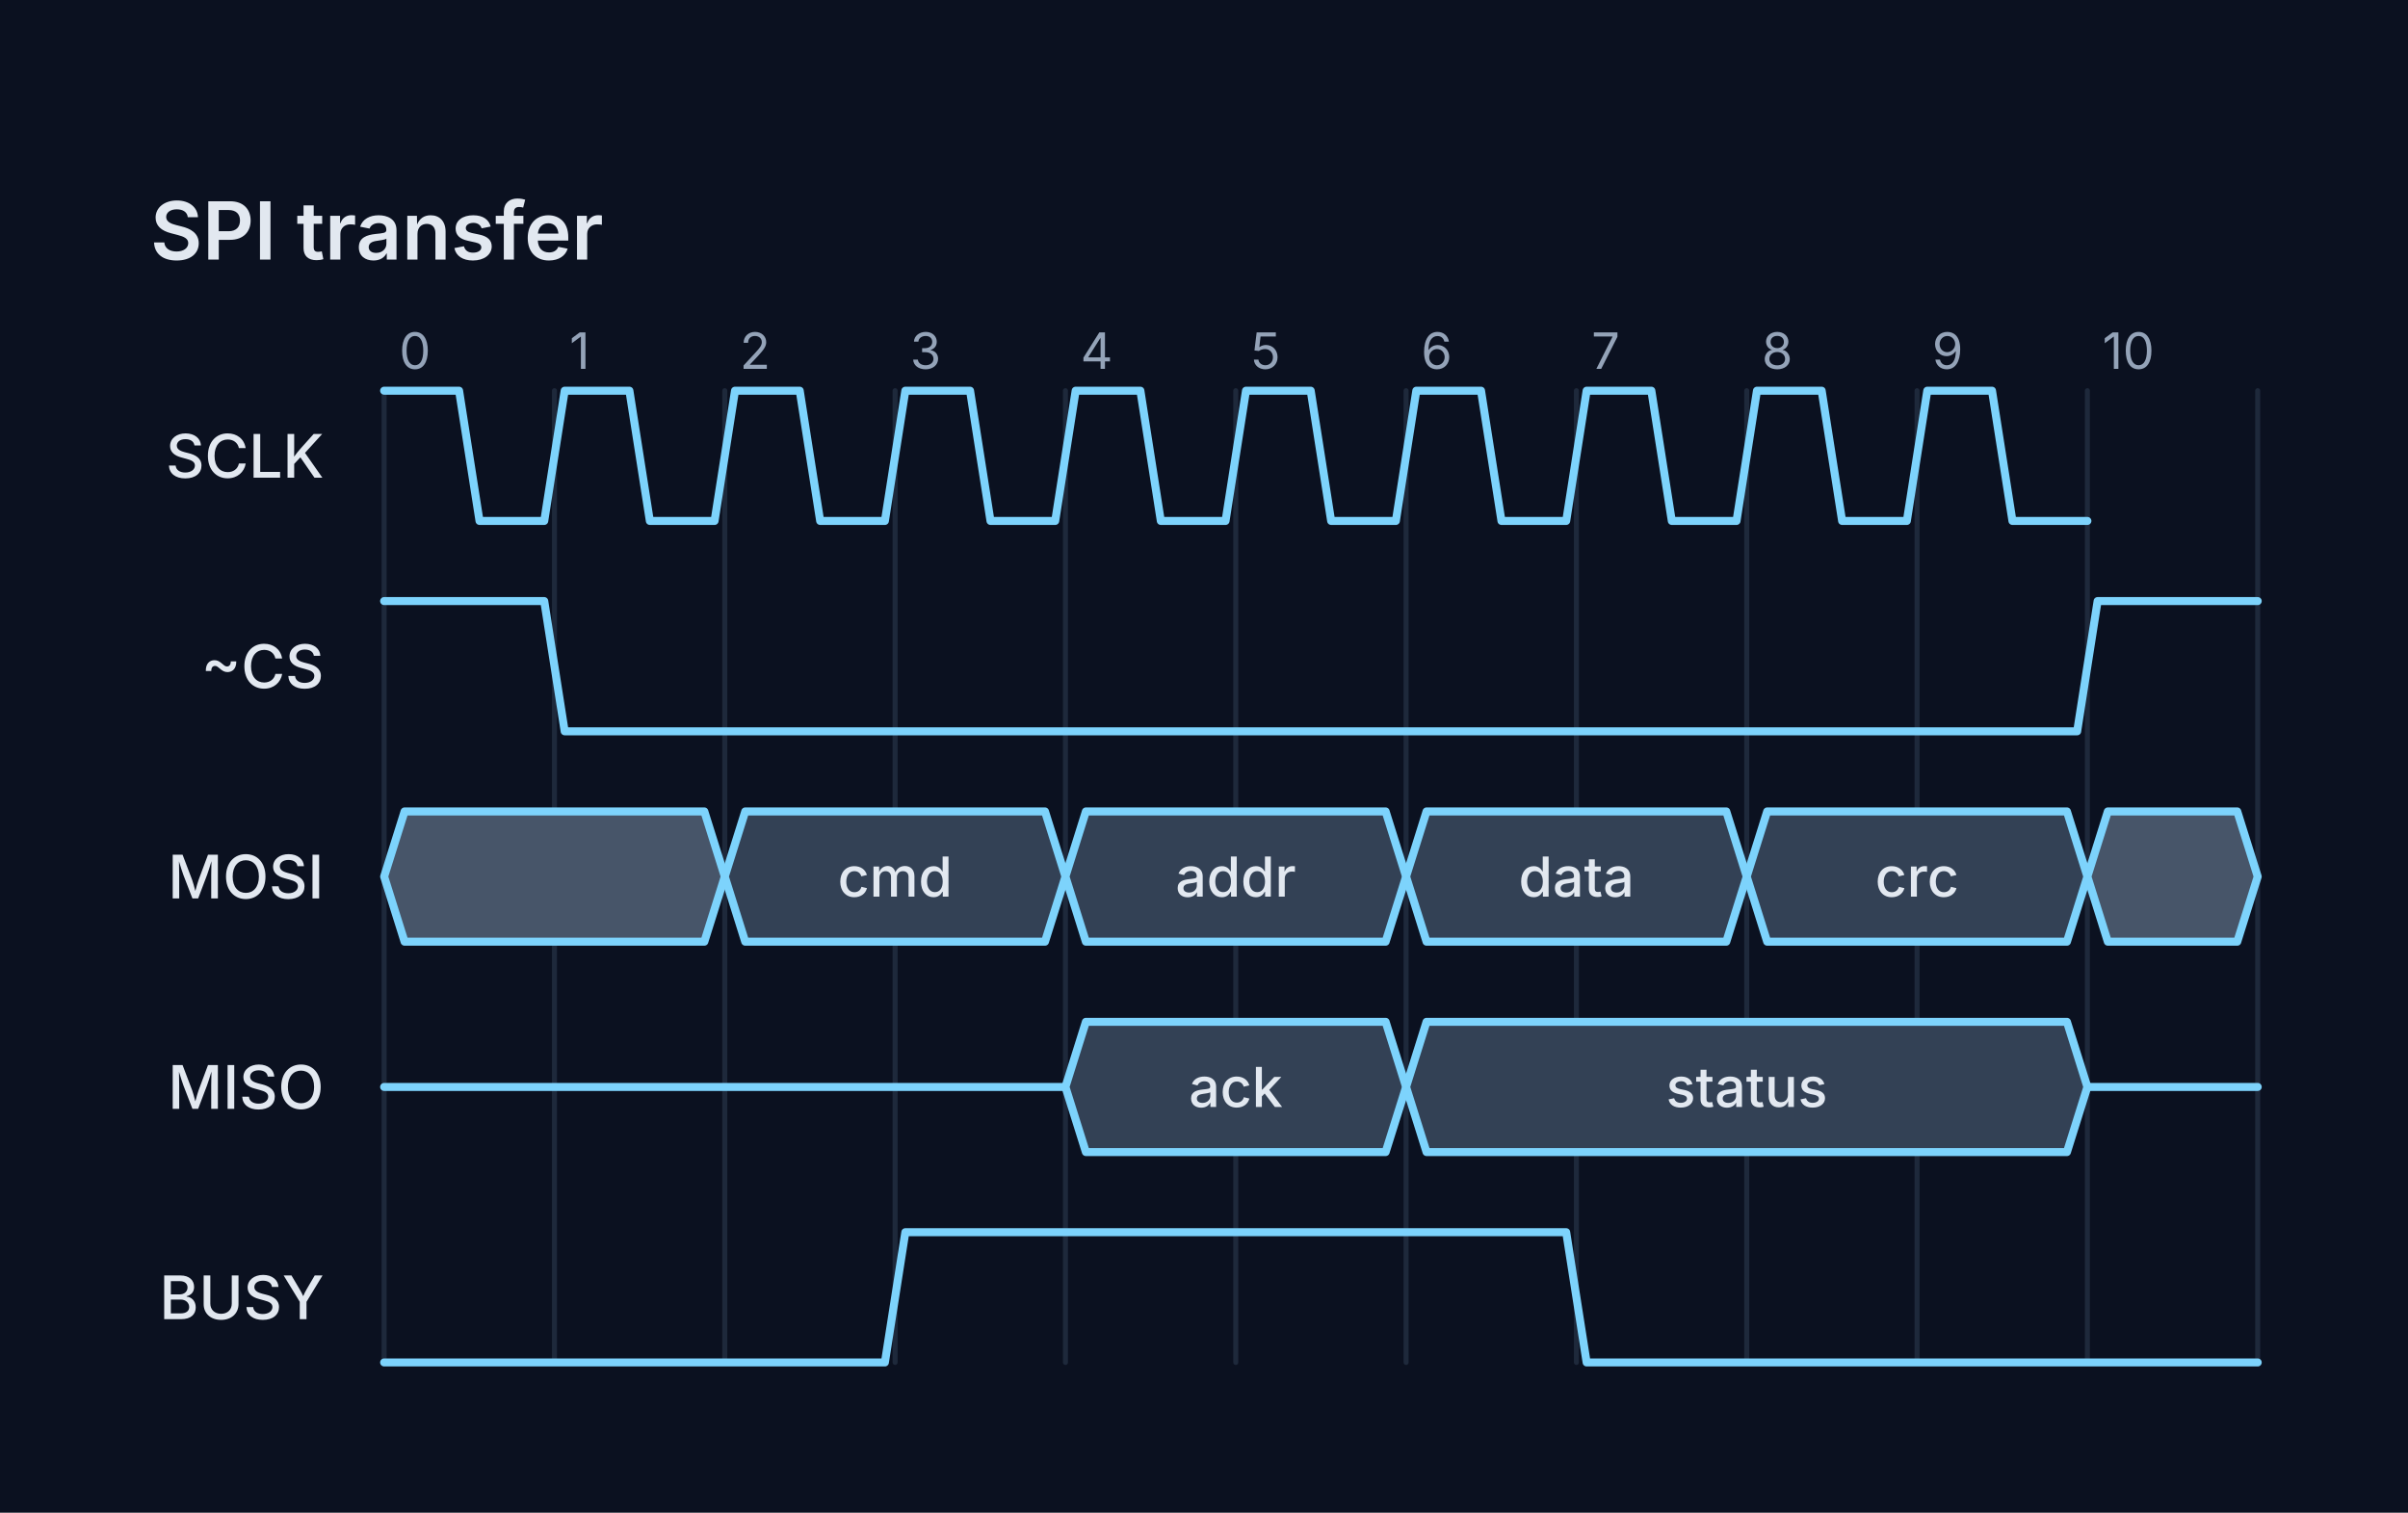
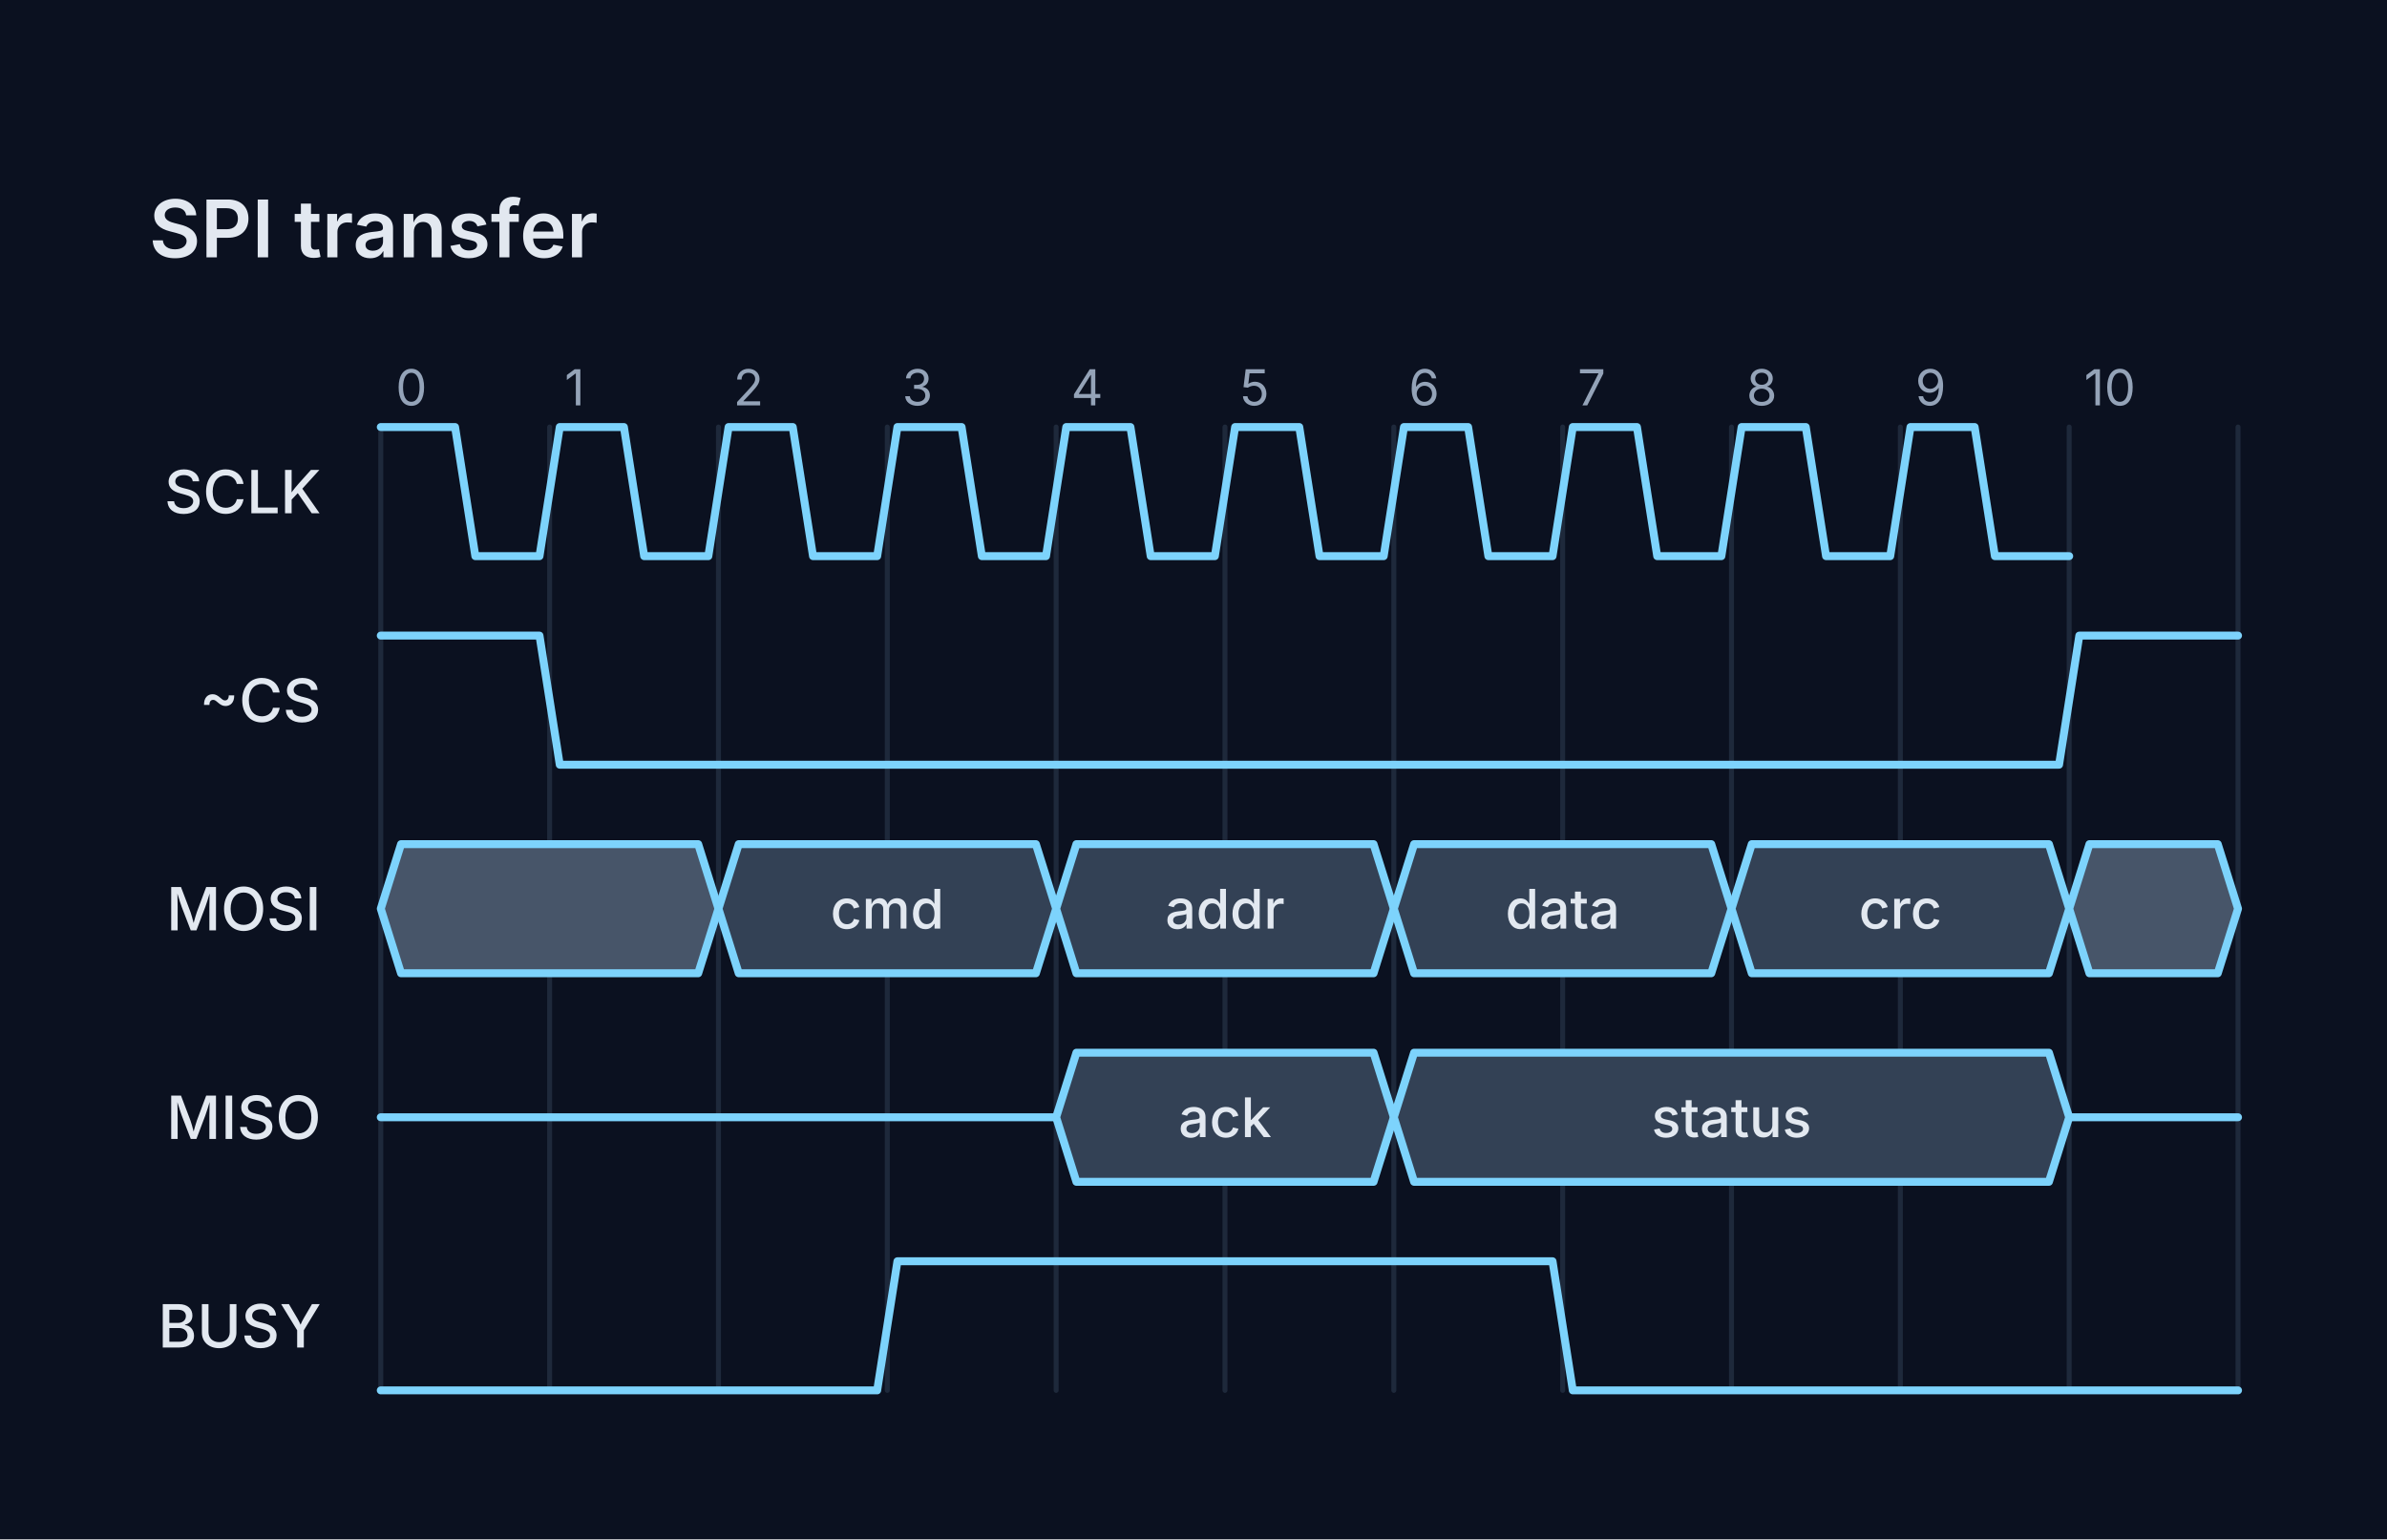
- <svg xmlns="http://www.w3.org/2000/svg" width="480.68" height="302" viewBox="0 0 480.68 302">
-   <rect x="0" y="0" width="480.68" height="302" fill="#0b1120" />
+ <svg xmlns="http://www.w3.org/2000/svg" width="480.68" height="310" viewBox="0 0 480.68 310">
+   <rect x="0" y="0" width="480.68" height="310" fill="#0b1120" />
  <g transform="translate(30,30)">
-     <line x1="46.68" y1="48" x2="46.68" y2="242" stroke="#1e293b" stroke-width="1" stroke-linecap="round" />
-     <line x1="80.68" y1="48" x2="80.68" y2="242" stroke="#1e293b" stroke-width="1" stroke-linecap="round" />
-     <line x1="114.68" y1="48" x2="114.68" y2="242" stroke="#1e293b" stroke-width="1" stroke-linecap="round" />
-     <line x1="148.68" y1="48" x2="148.68" y2="242" stroke="#1e293b" stroke-width="1" stroke-linecap="round" />
-     <line x1="182.68" y1="48" x2="182.68" y2="242" stroke="#1e293b" stroke-width="1" stroke-linecap="round" />
-     <line x1="216.68" y1="48" x2="216.68" y2="242" stroke="#1e293b" stroke-width="1" stroke-linecap="round" />
-     <line x1="250.68" y1="48" x2="250.68" y2="242" stroke="#1e293b" stroke-width="1" stroke-linecap="round" />
-     <line x1="284.68" y1="48" x2="284.68" y2="242" stroke="#1e293b" stroke-width="1" stroke-linecap="round" />
-     <line x1="318.68" y1="48" x2="318.68" y2="242" stroke="#1e293b" stroke-width="1" stroke-linecap="round" />
-     <line x1="352.68" y1="48" x2="352.68" y2="242" stroke="#1e293b" stroke-width="1" stroke-linecap="round" />
-     <line x1="386.68" y1="48" x2="386.68" y2="242" stroke="#1e293b" stroke-width="1" stroke-linecap="round" />
-     <line x1="420.68" y1="48" x2="420.68" y2="242" stroke="#1e293b" stroke-width="1" stroke-linecap="round" />
-     <polyline points="46.68,48 61.64,48 65.72,74 78.64,74 82.72,48 95.64,48 99.72,74 112.64,74 116.72,48 129.64,48 133.72,74 146.64,74 150.72,48 163.64,48 167.72,74 180.64,74 184.72,48 197.64,48 201.72,74 214.64,74 218.72,48 231.64,48 235.72,74 248.64,74 252.72,48 265.64,48 269.72,74 282.64,74 286.72,48 299.64,48 303.72,74 316.64,74 320.72,48 333.64,48 337.72,74 350.64,74 354.72,48 367.64,48 371.72,74 386.68,74" fill="none" stroke="#7dd3fc" stroke-width="1.6" stroke-linejoin="round" stroke-linecap="round" />
-     <polyline points="46.68,90 78.64,90 82.72,116 384.64,116 388.72,90 420.68,90" fill="none" stroke="#7dd3fc" stroke-width="1.6" stroke-linejoin="round" stroke-linecap="round" />
-     <polygon points="46.68,145 50.76,132 110.6,132 114.68,145 110.6,158 50.76,158" fill="#475569" stroke="#7dd3fc" stroke-width="1.6" stroke-linejoin="round" stroke-linecap="round" />
-     <polygon points="114.68,145 118.76,132 178.6,132 182.68,145 178.6,158 118.76,158" fill="#334155" stroke="#7dd3fc" stroke-width="1.6" stroke-linejoin="round" stroke-linecap="round" />
-     <polygon points="182.68,145 186.76,132 246.6,132 250.68,145 246.6,158 186.76,158" fill="#334155" stroke="#7dd3fc" stroke-width="1.6" stroke-linejoin="round" stroke-linecap="round" />
-     <polygon points="250.68,145 254.76,132 314.6,132 318.68,145 314.6,158 254.76,158" fill="#334155" stroke="#7dd3fc" stroke-width="1.6" stroke-linejoin="round" stroke-linecap="round" />
-     <polygon points="318.68,145 322.76,132 382.6,132 386.68,145 382.6,158 322.76,158" fill="#334155" stroke="#7dd3fc" stroke-width="1.6" stroke-linejoin="round" stroke-linecap="round" />
-     <polygon points="386.68,145 390.76,132 416.6,132 420.68,145 416.6,158 390.76,158" fill="#475569" stroke="#7dd3fc" stroke-width="1.6" stroke-linejoin="round" stroke-linecap="round" />
-     <polyline points="46.68,187 182.68,187" fill="none" stroke="#7dd3fc" stroke-width="1.6" stroke-linejoin="round" stroke-linecap="round" />
-     <polygon points="182.68,187 186.76,174 246.6,174 250.68,187 246.6,200 186.76,200" fill="#334155" stroke="#7dd3fc" stroke-width="1.6" stroke-linejoin="round" stroke-linecap="round" />
-     <polygon points="250.68,187 254.76,174 382.6,174 386.68,187 382.6,200 254.76,200" fill="#334155" stroke="#7dd3fc" stroke-width="1.6" stroke-linejoin="round" stroke-linecap="round" />
-     <polyline points="386.68,187 420.68,187" fill="none" stroke="#7dd3fc" stroke-width="1.6" stroke-linejoin="round" stroke-linecap="round" />
-     <polyline points="46.68,242 146.64,242 150.72,216 282.64,216 286.72,242 420.68,242" fill="none" stroke="#7dd3fc" stroke-width="1.6" stroke-linejoin="round" stroke-linecap="round" />
+     <line x1="46.68" y1="56" x2="46.68" y2="250" stroke="#1e293b" stroke-width="1" stroke-linecap="round" />
+     <line x1="80.68" y1="56" x2="80.68" y2="250" stroke="#1e293b" stroke-width="1" stroke-linecap="round" />
+     <line x1="114.68" y1="56" x2="114.68" y2="250" stroke="#1e293b" stroke-width="1" stroke-linecap="round" />
+     <line x1="148.68" y1="56" x2="148.68" y2="250" stroke="#1e293b" stroke-width="1" stroke-linecap="round" />
+     <line x1="182.68" y1="56" x2="182.68" y2="250" stroke="#1e293b" stroke-width="1" stroke-linecap="round" />
+     <line x1="216.68" y1="56" x2="216.68" y2="250" stroke="#1e293b" stroke-width="1" stroke-linecap="round" />
+     <line x1="250.68" y1="56" x2="250.68" y2="250" stroke="#1e293b" stroke-width="1" stroke-linecap="round" />
+     <line x1="284.68" y1="56" x2="284.68" y2="250" stroke="#1e293b" stroke-width="1" stroke-linecap="round" />
+     <line x1="318.68" y1="56" x2="318.68" y2="250" stroke="#1e293b" stroke-width="1" stroke-linecap="round" />
+     <line x1="352.68" y1="56" x2="352.68" y2="250" stroke="#1e293b" stroke-width="1" stroke-linecap="round" />
+     <line x1="386.68" y1="56" x2="386.68" y2="250" stroke="#1e293b" stroke-width="1" stroke-linecap="round" />
+     <line x1="420.68" y1="56" x2="420.68" y2="250" stroke="#1e293b" stroke-width="1" stroke-linecap="round" />
+     <polyline points="46.68,56 61.64,56 65.72,82 78.64,82 82.72,56 95.64,56 99.72,82 112.64,82 116.72,56 129.64,56 133.72,82 146.64,82 150.72,56 163.64,56 167.72,82 180.64,82 184.72,56 197.64,56 201.72,82 214.64,82 218.72,56 231.64,56 235.72,82 248.64,82 252.72,56 265.64,56 269.72,82 282.64,82 286.72,56 299.64,56 303.72,82 316.64,82 320.72,56 333.64,56 337.72,82 350.64,82 354.72,56 367.64,56 371.72,82 386.68,82" fill="none" stroke="#7dd3fc" stroke-width="1.6" stroke-linejoin="round" stroke-linecap="round" />
+     <polyline points="46.68,98 78.64,98 82.72,124 384.64,124 388.72,98 420.68,98" fill="none" stroke="#7dd3fc" stroke-width="1.6" stroke-linejoin="round" stroke-linecap="round" />
+     <polygon points="46.68,153 50.76,140 110.6,140 114.68,153 110.6,166 50.76,166" fill="#475569" stroke="#7dd3fc" stroke-width="1.6" stroke-linejoin="round" stroke-linecap="round" />
+     <polygon points="114.68,153 118.76,140 178.6,140 182.68,153 178.6,166 118.76,166" fill="#334155" stroke="#7dd3fc" stroke-width="1.6" stroke-linejoin="round" stroke-linecap="round" />
+     <polygon points="182.68,153 186.76,140 246.6,140 250.68,153 246.6,166 186.76,166" fill="#334155" stroke="#7dd3fc" stroke-width="1.6" stroke-linejoin="round" stroke-linecap="round" />
+     <polygon points="250.68,153 254.76,140 314.6,140 318.68,153 314.6,166 254.76,166" fill="#334155" stroke="#7dd3fc" stroke-width="1.6" stroke-linejoin="round" stroke-linecap="round" />
+     <polygon points="318.68,153 322.76,140 382.6,140 386.68,153 382.6,166 322.76,166" fill="#334155" stroke="#7dd3fc" stroke-width="1.6" stroke-linejoin="round" stroke-linecap="round" />
+     <polygon points="386.68,153 390.76,140 416.6,140 420.68,153 416.6,166 390.76,166" fill="#475569" stroke="#7dd3fc" stroke-width="1.6" stroke-linejoin="round" stroke-linecap="round" />
+     <polyline points="46.68,195 182.68,195" fill="none" stroke="#7dd3fc" stroke-width="1.6" stroke-linejoin="round" stroke-linecap="round" />
+     <polygon points="182.68,195 186.76,182 246.6,182 250.68,195 246.6,208 186.76,208" fill="#334155" stroke="#7dd3fc" stroke-width="1.6" stroke-linejoin="round" stroke-linecap="round" />
+     <polygon points="250.68,195 254.76,182 382.6,182 386.68,195 382.6,208 254.76,208" fill="#334155" stroke="#7dd3fc" stroke-width="1.6" stroke-linejoin="round" stroke-linecap="round" />
+     <polyline points="386.68,195 420.68,195" fill="none" stroke="#7dd3fc" stroke-width="1.6" stroke-linejoin="round" stroke-linecap="round" />
+     <polyline points="46.68,250 146.64,250 150.72,224 282.64,224 286.72,250 420.68,250" fill="none" stroke="#7dd3fc" stroke-width="1.6" stroke-linejoin="round" stroke-linecap="round" />
    <text x="0" y="16" text-anchor="start" dominant-baseline="central" font-family="Inter, ui-sans-serif, system-ui, sans-serif" font-size="16" font-weight="600" fill="#e2e8f0">SPI transfer</text>
-     <text x="49.68" y="40" text-anchor="start" dominant-baseline="central" font-family="Inter, ui-sans-serif, system-ui, sans-serif" font-size="10" font-weight="400" fill="#94a3b8">0</text>
-     <text x="83.68" y="40" text-anchor="start" dominant-baseline="central" font-family="Inter, ui-sans-serif, system-ui, sans-serif" font-size="10" font-weight="400" fill="#94a3b8">1</text>
-     <text x="117.68" y="40" text-anchor="start" dominant-baseline="central" font-family="Inter, ui-sans-serif, system-ui, sans-serif" font-size="10" font-weight="400" fill="#94a3b8">2</text>
-     <text x="151.68" y="40" text-anchor="start" dominant-baseline="central" font-family="Inter, ui-sans-serif, system-ui, sans-serif" font-size="10" font-weight="400" fill="#94a3b8">3</text>
-     <text x="185.68" y="40" text-anchor="start" dominant-baseline="central" font-family="Inter, ui-sans-serif, system-ui, sans-serif" font-size="10" font-weight="400" fill="#94a3b8">4</text>
-     <text x="219.68" y="40" text-anchor="start" dominant-baseline="central" font-family="Inter, ui-sans-serif, system-ui, sans-serif" font-size="10" font-weight="400" fill="#94a3b8">5</text>
-     <text x="253.68" y="40" text-anchor="start" dominant-baseline="central" font-family="Inter, ui-sans-serif, system-ui, sans-serif" font-size="10" font-weight="400" fill="#94a3b8">6</text>
-     <text x="287.68" y="40" text-anchor="start" dominant-baseline="central" font-family="Inter, ui-sans-serif, system-ui, sans-serif" font-size="10" font-weight="400" fill="#94a3b8">7</text>
-     <text x="321.68" y="40" text-anchor="start" dominant-baseline="central" font-family="Inter, ui-sans-serif, system-ui, sans-serif" font-size="10" font-weight="400" fill="#94a3b8">8</text>
-     <text x="355.68" y="40" text-anchor="start" dominant-baseline="central" font-family="Inter, ui-sans-serif, system-ui, sans-serif" font-size="10" font-weight="400" fill="#94a3b8">9</text>
-     <text x="389.68" y="40" text-anchor="start" dominant-baseline="central" font-family="Inter, ui-sans-serif, system-ui, sans-serif" font-size="10" font-weight="400" fill="#94a3b8">10</text>
-     <text x="34.68" y="61" text-anchor="end" dominant-baseline="central" font-family="Inter, ui-sans-serif, system-ui, sans-serif" font-size="12" font-weight="500" fill="#e2e8f0">SCLK</text>
-     <text x="34.68" y="103" text-anchor="end" dominant-baseline="central" font-family="Inter, ui-sans-serif, system-ui, sans-serif" font-size="12" font-weight="500" fill="#e2e8f0">~CS</text>
-     <text x="34.68" y="145" text-anchor="end" dominant-baseline="central" font-family="Inter, ui-sans-serif, system-ui, sans-serif" font-size="12" font-weight="500" fill="#e2e8f0">MOSI</text>
-     <text x="148.68" y="145" text-anchor="middle" dominant-baseline="central" font-family="Inter, ui-sans-serif, system-ui, sans-serif" font-size="11" font-weight="500" fill="#e2e8f0">cmd</text>
-     <text x="216.68" y="145" text-anchor="middle" dominant-baseline="central" font-family="Inter, ui-sans-serif, system-ui, sans-serif" font-size="11" font-weight="500" fill="#e2e8f0">addr</text>
-     <text x="284.68" y="145" text-anchor="middle" dominant-baseline="central" font-family="Inter, ui-sans-serif, system-ui, sans-serif" font-size="11" font-weight="500" fill="#e2e8f0">data</text>
-     <text x="352.68" y="145" text-anchor="middle" dominant-baseline="central" font-family="Inter, ui-sans-serif, system-ui, sans-serif" font-size="11" font-weight="500" fill="#e2e8f0">crc</text>
-     <text x="34.68" y="187" text-anchor="end" dominant-baseline="central" font-family="Inter, ui-sans-serif, system-ui, sans-serif" font-size="12" font-weight="500" fill="#e2e8f0">MISO</text>
-     <text x="216.68" y="187" text-anchor="middle" dominant-baseline="central" font-family="Inter, ui-sans-serif, system-ui, sans-serif" font-size="11" font-weight="500" fill="#e2e8f0">ack</text>
-     <text x="318.68" y="187" text-anchor="middle" dominant-baseline="central" font-family="Inter, ui-sans-serif, system-ui, sans-serif" font-size="11" font-weight="500" fill="#e2e8f0">status</text>
-     <text x="34.68" y="229" text-anchor="end" dominant-baseline="central" font-family="Inter, ui-sans-serif, system-ui, sans-serif" font-size="12" font-weight="500" fill="#e2e8f0">BUSY</text>
+     <text x="49.68" y="48" text-anchor="start" dominant-baseline="central" font-family="Inter, ui-sans-serif, system-ui, sans-serif" font-size="10" font-weight="400" fill="#94a3b8">0</text>
+     <text x="83.68" y="48" text-anchor="start" dominant-baseline="central" font-family="Inter, ui-sans-serif, system-ui, sans-serif" font-size="10" font-weight="400" fill="#94a3b8">1</text>
+     <text x="117.68" y="48" text-anchor="start" dominant-baseline="central" font-family="Inter, ui-sans-serif, system-ui, sans-serif" font-size="10" font-weight="400" fill="#94a3b8">2</text>
+     <text x="151.68" y="48" text-anchor="start" dominant-baseline="central" font-family="Inter, ui-sans-serif, system-ui, sans-serif" font-size="10" font-weight="400" fill="#94a3b8">3</text>
+     <text x="185.68" y="48" text-anchor="start" dominant-baseline="central" font-family="Inter, ui-sans-serif, system-ui, sans-serif" font-size="10" font-weight="400" fill="#94a3b8">4</text>
+     <text x="219.68" y="48" text-anchor="start" dominant-baseline="central" font-family="Inter, ui-sans-serif, system-ui, sans-serif" font-size="10" font-weight="400" fill="#94a3b8">5</text>
+     <text x="253.68" y="48" text-anchor="start" dominant-baseline="central" font-family="Inter, ui-sans-serif, system-ui, sans-serif" font-size="10" font-weight="400" fill="#94a3b8">6</text>
+     <text x="287.68" y="48" text-anchor="start" dominant-baseline="central" font-family="Inter, ui-sans-serif, system-ui, sans-serif" font-size="10" font-weight="400" fill="#94a3b8">7</text>
+     <text x="321.68" y="48" text-anchor="start" dominant-baseline="central" font-family="Inter, ui-sans-serif, system-ui, sans-serif" font-size="10" font-weight="400" fill="#94a3b8">8</text>
+     <text x="355.68" y="48" text-anchor="start" dominant-baseline="central" font-family="Inter, ui-sans-serif, system-ui, sans-serif" font-size="10" font-weight="400" fill="#94a3b8">9</text>
+     <text x="389.68" y="48" text-anchor="start" dominant-baseline="central" font-family="Inter, ui-sans-serif, system-ui, sans-serif" font-size="10" font-weight="400" fill="#94a3b8">10</text>
+     <text x="34.68" y="69" text-anchor="end" dominant-baseline="central" font-family="Inter, ui-sans-serif, system-ui, sans-serif" font-size="12" font-weight="500" fill="#e2e8f0">SCLK</text>
+     <text x="34.68" y="111" text-anchor="end" dominant-baseline="central" font-family="Inter, ui-sans-serif, system-ui, sans-serif" font-size="12" font-weight="500" fill="#e2e8f0">~CS</text>
+     <text x="34.68" y="153" text-anchor="end" dominant-baseline="central" font-family="Inter, ui-sans-serif, system-ui, sans-serif" font-size="12" font-weight="500" fill="#e2e8f0">MOSI</text>
+     <text x="148.68" y="153" text-anchor="middle" dominant-baseline="central" font-family="Inter, ui-sans-serif, system-ui, sans-serif" font-size="11" font-weight="500" fill="#e2e8f0">cmd</text>
+     <text x="216.68" y="153" text-anchor="middle" dominant-baseline="central" font-family="Inter, ui-sans-serif, system-ui, sans-serif" font-size="11" font-weight="500" fill="#e2e8f0">addr</text>
+     <text x="284.68" y="153" text-anchor="middle" dominant-baseline="central" font-family="Inter, ui-sans-serif, system-ui, sans-serif" font-size="11" font-weight="500" fill="#e2e8f0">data</text>
+     <text x="352.68" y="153" text-anchor="middle" dominant-baseline="central" font-family="Inter, ui-sans-serif, system-ui, sans-serif" font-size="11" font-weight="500" fill="#e2e8f0">crc</text>
+     <text x="34.68" y="195" text-anchor="end" dominant-baseline="central" font-family="Inter, ui-sans-serif, system-ui, sans-serif" font-size="12" font-weight="500" fill="#e2e8f0">MISO</text>
+     <text x="216.68" y="195" text-anchor="middle" dominant-baseline="central" font-family="Inter, ui-sans-serif, system-ui, sans-serif" font-size="11" font-weight="500" fill="#e2e8f0">ack</text>
+     <text x="318.68" y="195" text-anchor="middle" dominant-baseline="central" font-family="Inter, ui-sans-serif, system-ui, sans-serif" font-size="11" font-weight="500" fill="#e2e8f0">status</text>
+     <text x="34.68" y="237" text-anchor="end" dominant-baseline="central" font-family="Inter, ui-sans-serif, system-ui, sans-serif" font-size="12" font-weight="500" fill="#e2e8f0">BUSY</text>
  </g>
</svg>
